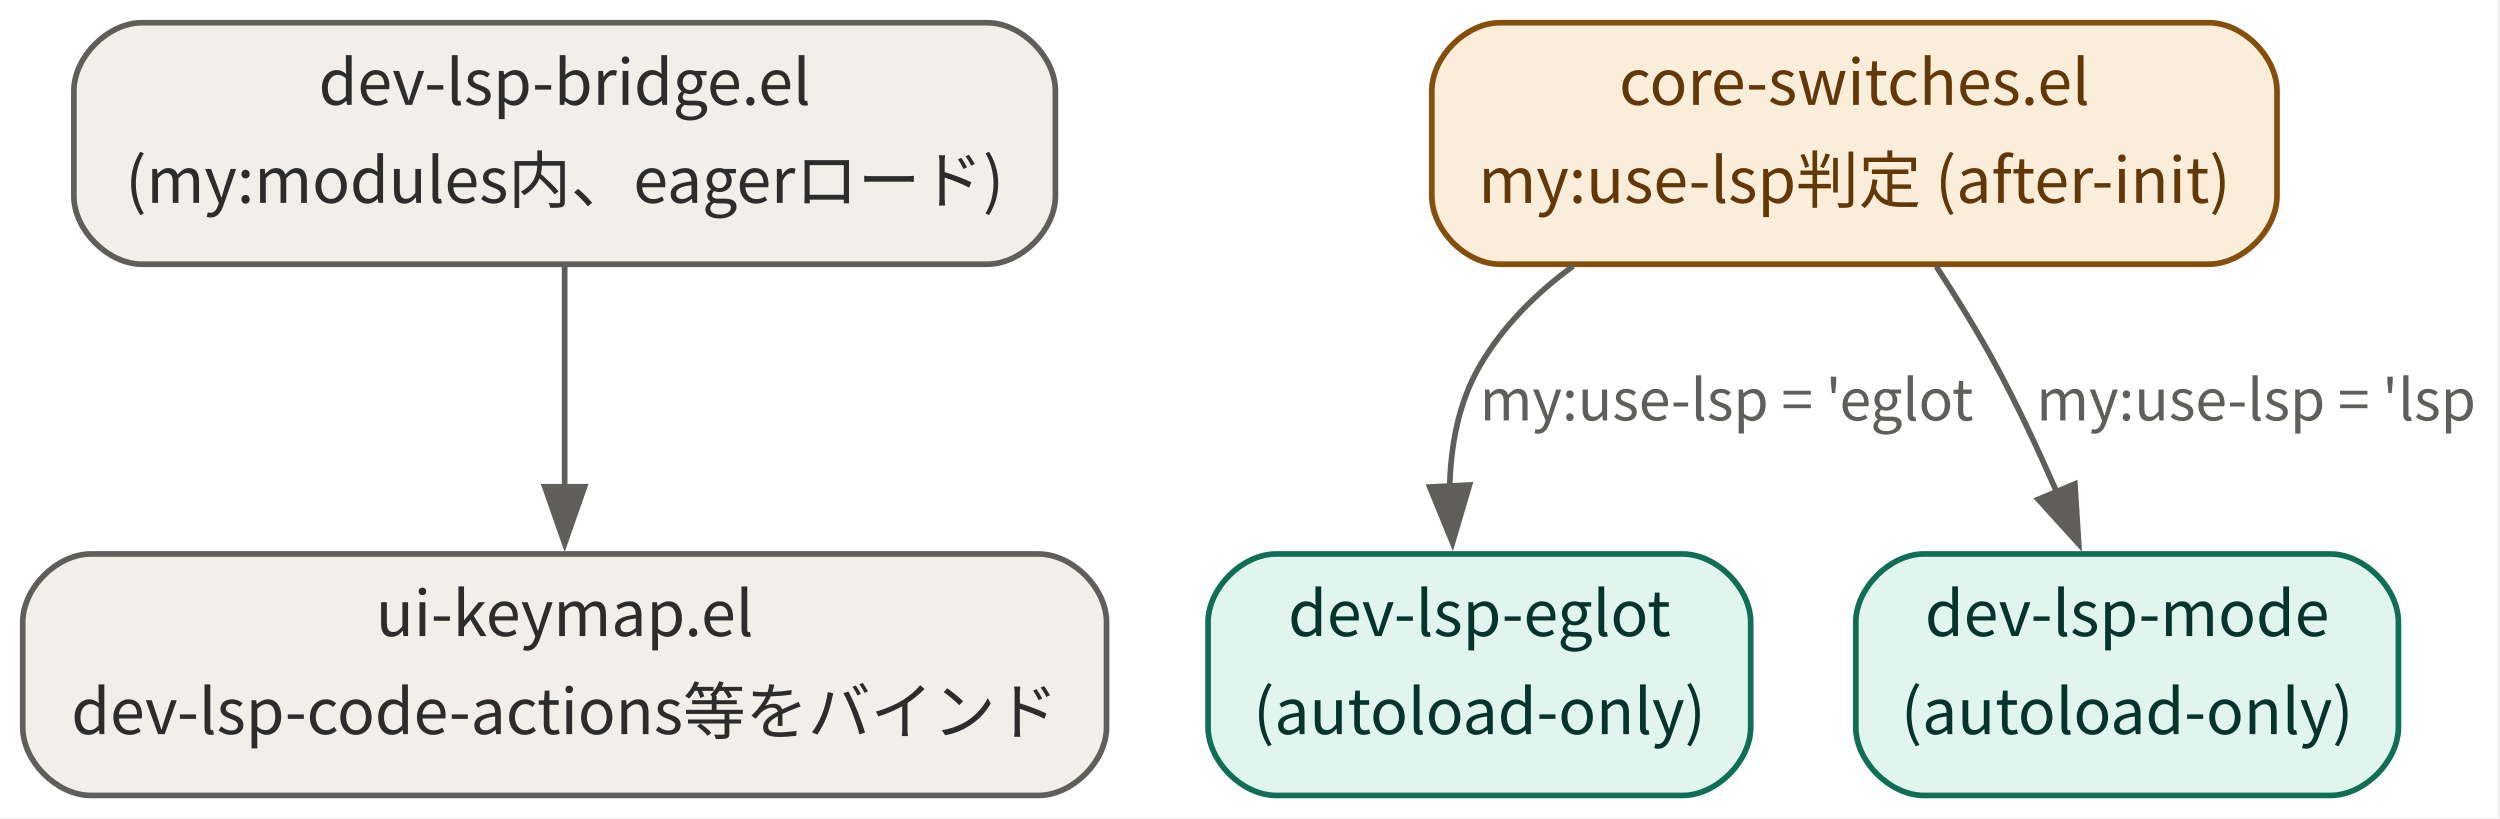
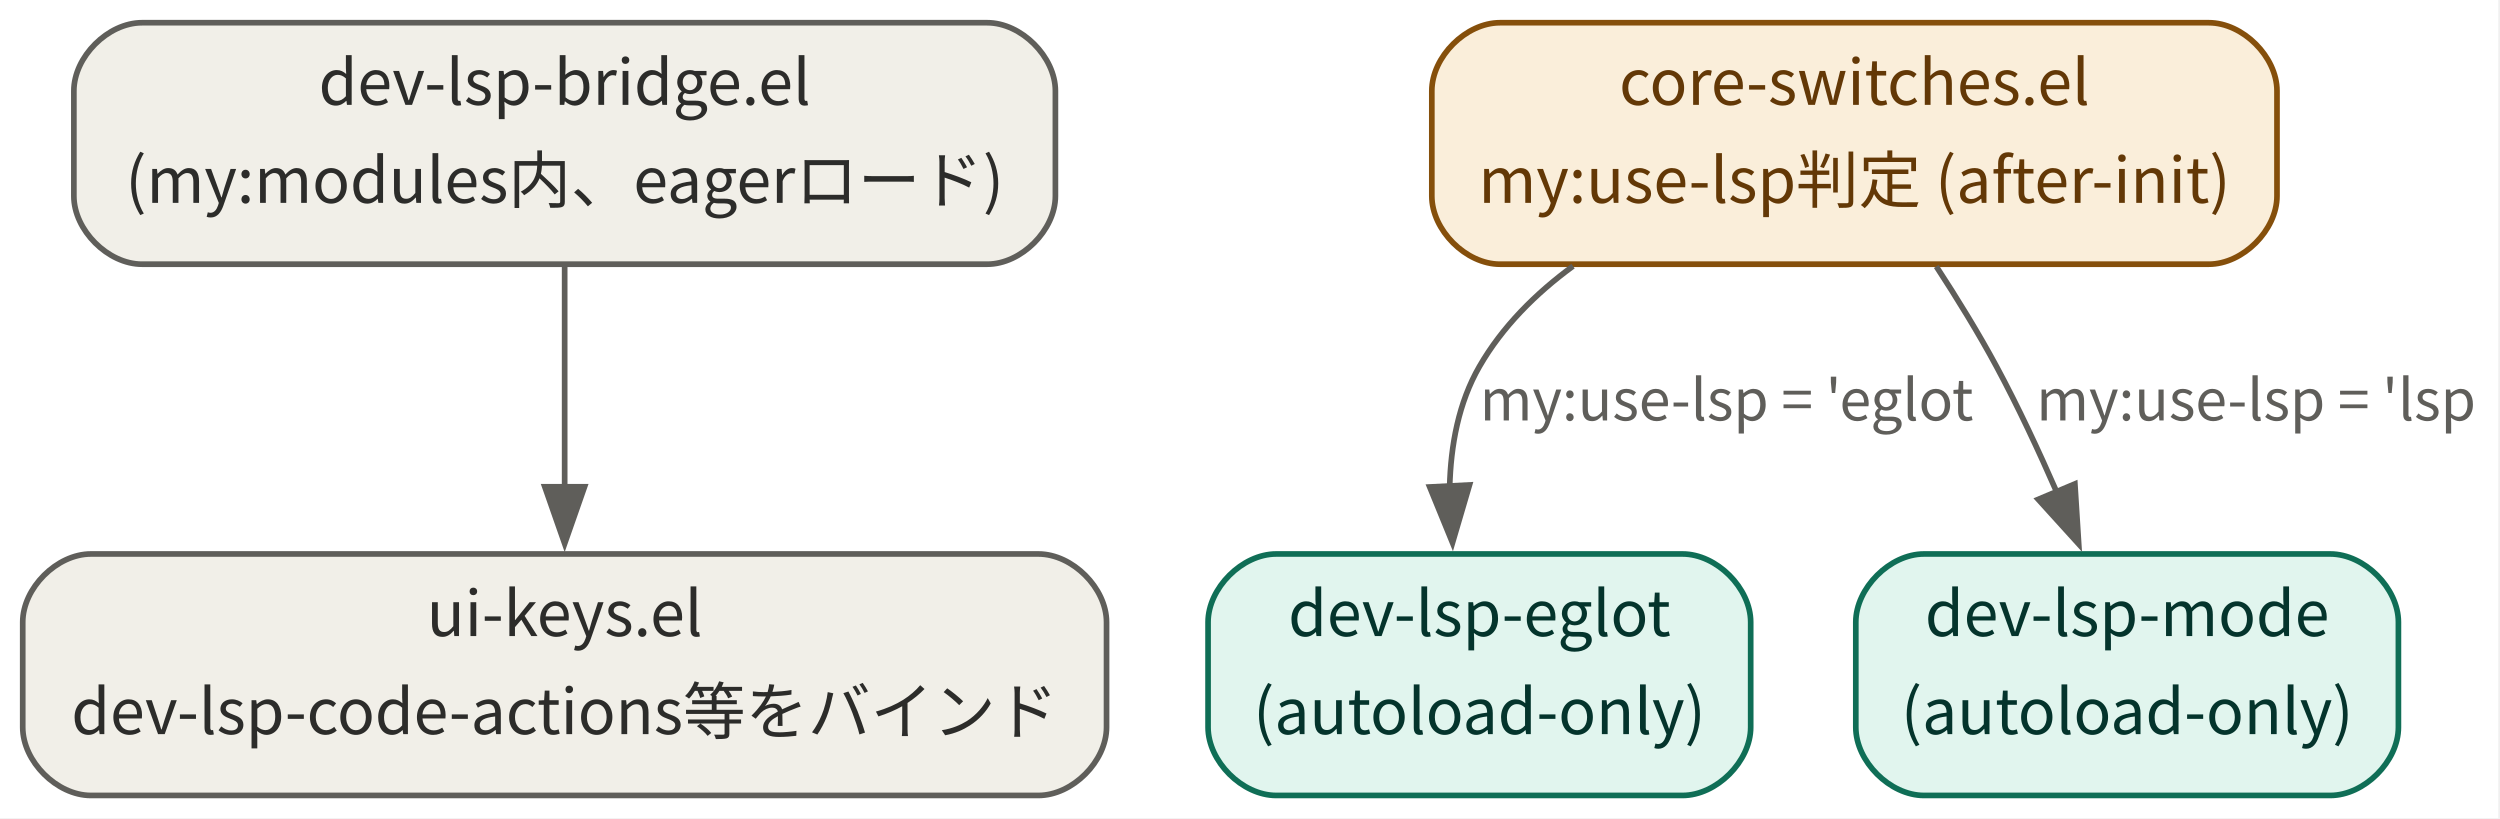
<svg xmlns="http://www.w3.org/2000/svg" width="440pt" height="144pt" viewBox="0.00 0.00 440.00 144.00">
  <g id="graph0" class="graph" transform="scale(1 1) rotate(0) translate(4 140)">
    <polygon fill="white" stroke="none" points="-4,4 -4,-140 435.7,-140 435.7,4 -4,4" />
    <g id="node1" class="node">
      <path fill="#f1efe8" stroke="#5f5e5a" d="M169.75,-136C169.75,-136 21,-136 21,-136 15,-136 9,-130 9,-124 9,-124 9,-105.5 9,-105.5 9,-99.5 15,-93.5 21,-93.5 21,-93.5 169.75,-93.5 169.75,-93.5 175.75,-93.5 181.75,-99.5 181.75,-105.5 181.75,-105.5 181.75,-124 181.75,-124 181.75,-130 175.75,-136 169.75,-136" />
      <text xml:space="preserve" text-anchor="middle" x="95.38" y="-121.55" font-family="Noto Sans CJK JP" font-size="11.00" fill="#2c2c2a">dev-lsp-bridge.el</text>
      <text xml:space="preserve" text-anchor="middle" x="95.38" y="-104.3" font-family="Noto Sans CJK JP" font-size="11.00" fill="#2c2c2a">(my:modules内、eagerロード)</text>
    </g>
    <g id="node2" class="node">
      <path fill="#f1efe8" stroke="#5f5e5a" d="M178.75,-42.5C178.75,-42.5 12,-42.5 12,-42.5 6,-42.5 0,-36.5 0,-30.5 0,-30.5 0,-12 0,-12 0,-6 6,0 12,0 12,0 178.75,0 178.75,0 184.75,0 190.75,-6 190.75,-12 190.75,-12 190.75,-30.5 190.75,-30.5 190.75,-36.5 184.75,-42.5 178.75,-42.5" />
-       <text xml:space="preserve" text-anchor="middle" x="95.38" y="-28.05" font-family="Noto Sans CJK JP" font-size="11.00" fill="#2c2c2a">ui-keymap.el</text>
+       <text xml:space="preserve" text-anchor="middle" x="95.38" y="-28.05" font-family="Noto Sans CJK JP" font-size="11.00" fill="#2c2c2a">ui-keys.el</text>
      <text xml:space="preserve" text-anchor="middle" x="95.38" y="-10.8" font-family="Noto Sans CJK JP" font-size="11.00" fill="#2c2c2a">dev-lsp-code-actions等をバインド</text>
    </g>
    <g id="edge1" class="edge">
      <path fill="none" stroke="#5f5e5a" d="M95.38,-93.44C95.38,-81.91 95.38,-67.23 95.38,-54.19" />
      <polygon fill="#5f5e5a" stroke="#5f5e5a" points="98.88,-54.33 95.38,-44.33 91.88,-54.33 98.88,-54.33" />
    </g>
    <g id="node3" class="node">
      <path fill="#faeeda" stroke="#854f0b" d="M384.75,-136C384.75,-136 260,-136 260,-136 254,-136 248,-130 248,-124 248,-124 248,-105.5 248,-105.5 248,-99.5 254,-93.5 260,-93.5 260,-93.5 384.75,-93.5 384.75,-93.5 390.75,-93.5 396.75,-99.5 396.75,-105.5 396.75,-105.5 396.75,-124 396.75,-124 396.75,-130 390.75,-136 384.75,-136" />
      <text xml:space="preserve" text-anchor="middle" x="322.38" y="-121.55" font-family="Noto Sans CJK JP" font-size="11.00" fill="#633806">core-switches.el</text>
      <text xml:space="preserve" text-anchor="middle" x="322.38" y="-104.3" font-family="Noto Sans CJK JP" font-size="11.00" fill="#633806">my:use-lsp判定 (after-init)</text>
    </g>
    <g id="node4" class="node">
      <path fill="#e1f5ee" stroke="#0f6e56" d="M292.12,-42.5C292.12,-42.5 220.62,-42.5 220.62,-42.5 214.62,-42.5 208.62,-36.5 208.62,-30.5 208.62,-30.5 208.62,-12 208.62,-12 208.62,-6 214.62,0 220.62,0 220.62,0 292.12,0 292.12,0 298.12,0 304.12,-6 304.12,-12 304.12,-12 304.12,-30.5 304.12,-30.5 304.12,-36.5 298.12,-42.5 292.12,-42.5" />
      <text xml:space="preserve" text-anchor="middle" x="256.38" y="-28.05" font-family="Noto Sans CJK JP" font-size="11.00" fill="#04342c">dev-lsp-eglot</text>
      <text xml:space="preserve" text-anchor="middle" x="256.38" y="-10.8" font-family="Noto Sans CJK JP" font-size="11.00" fill="#04342c">(autoload-only)</text>
    </g>
    <g id="edge2" class="edge">
      <path fill="none" stroke="#5f5e5a" d="M272.85,-93.16C266.27,-88.34 260.41,-82.5 256.38,-75.5 252.71,-69.14 251.32,-61.6 251.14,-54.23" />
      <polygon fill="#5f5e5a" stroke="#5f5e5a" points="254.63,-54.65 251.64,-44.48 247.63,-54.29 254.63,-54.65" />
      <text xml:space="preserve" text-anchor="middle" x="299.88" y="-66" font-family="Noto Sans CJK JP" font-size="10.00" fill="#5f5e5a">my:use-lsp = 'eglot</text>
    </g>
    <g id="node5" class="node">
      <path fill="#e1f5ee" stroke="#0f6e56" d="M406.12,-42.5C406.12,-42.5 334.62,-42.5 334.62,-42.5 328.62,-42.5 322.62,-36.5 322.62,-30.5 322.62,-30.5 322.62,-12 322.62,-12 322.62,-6 328.62,0 334.62,0 334.62,0 406.12,0 406.12,0 412.12,0 418.12,-6 418.12,-12 418.12,-12 418.12,-30.5 418.12,-30.5 418.12,-36.5 412.12,-42.5 406.12,-42.5" />
      <text xml:space="preserve" text-anchor="middle" x="370.38" y="-28.05" font-family="Noto Sans CJK JP" font-size="11.00" fill="#04342c">dev-lsp-mode</text>
      <text xml:space="preserve" text-anchor="middle" x="370.38" y="-10.8" font-family="Noto Sans CJK JP" font-size="11.00" fill="#04342c">(autoload-only)</text>
    </g>
    <g id="edge3" class="edge">
      <path fill="none" stroke="#5f5e5a" d="M336.79,-93.1C340.44,-87.51 344.22,-81.37 347.38,-75.5 351.16,-68.47 354.8,-60.68 358.03,-53.29" />
      <polygon fill="#5f5e5a" stroke="#5f5e5a" points="361.18,-54.83 361.85,-44.26 354.73,-52.11 361.18,-54.83" />
      <text xml:space="preserve" text-anchor="middle" x="393.08" y="-66" font-family="Noto Sans CJK JP" font-size="10.00" fill="#5f5e5a">my:use-lsp = 'lsp</text>
    </g>
  </g>
</svg>
